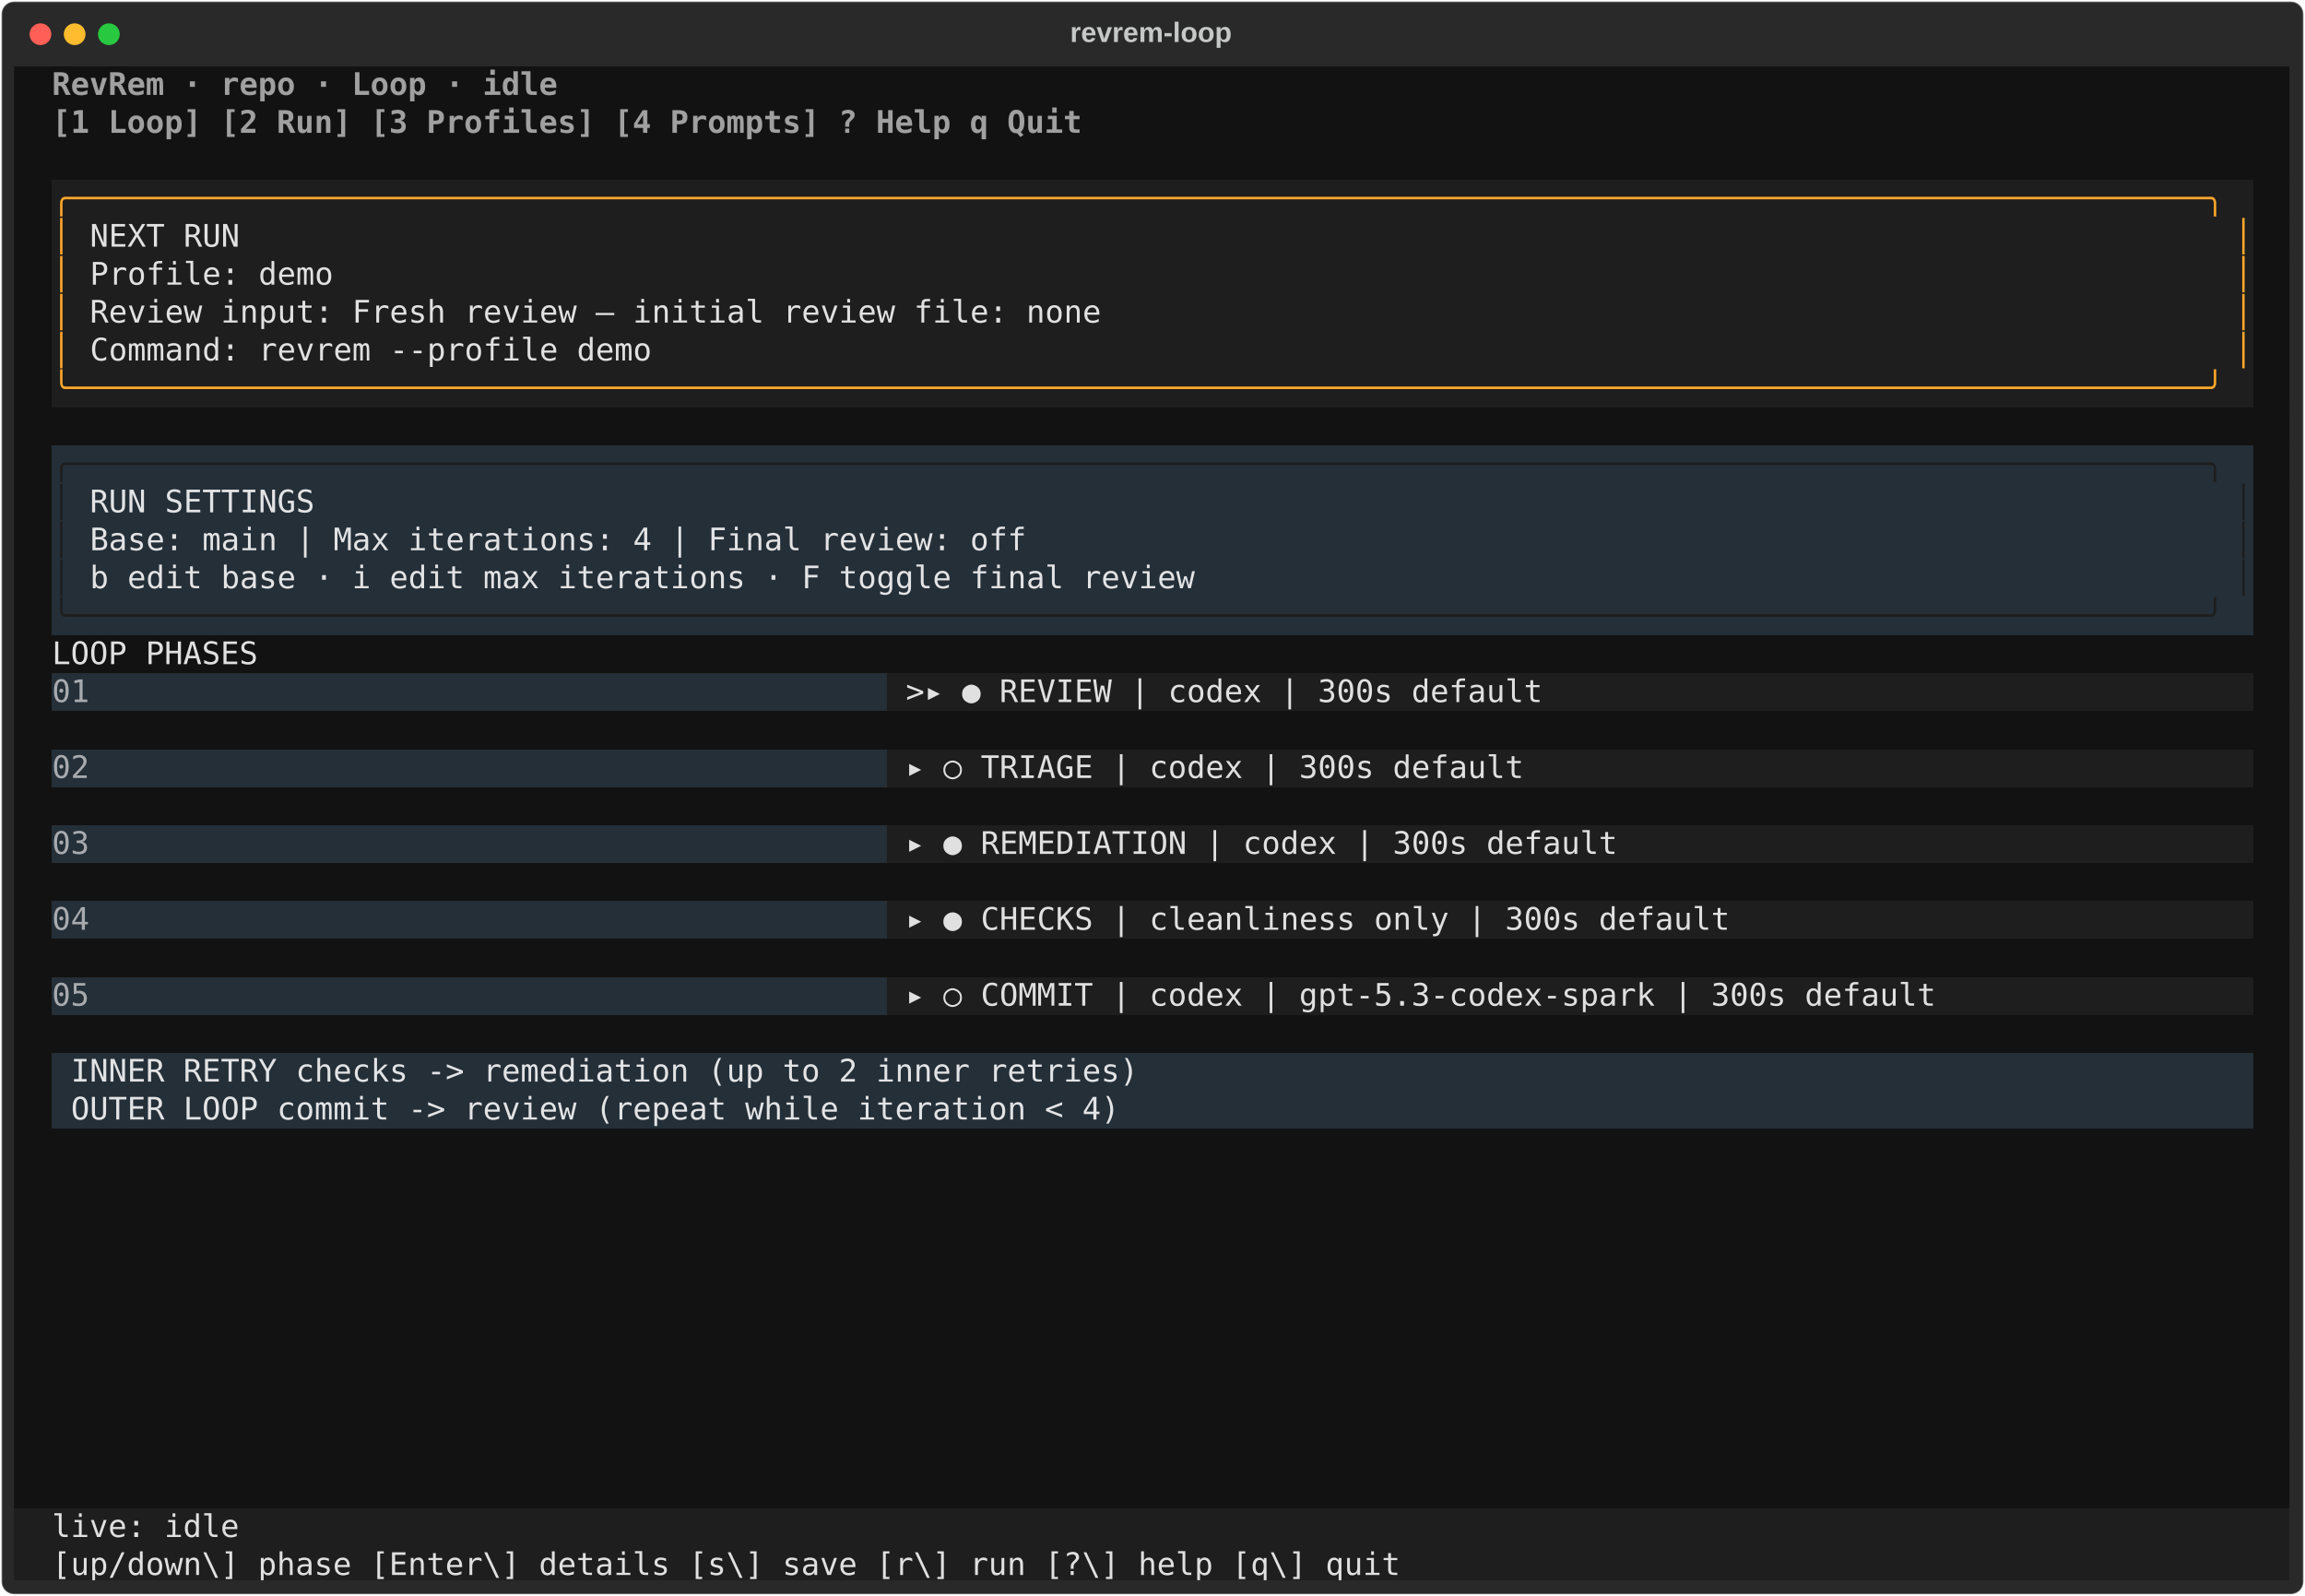
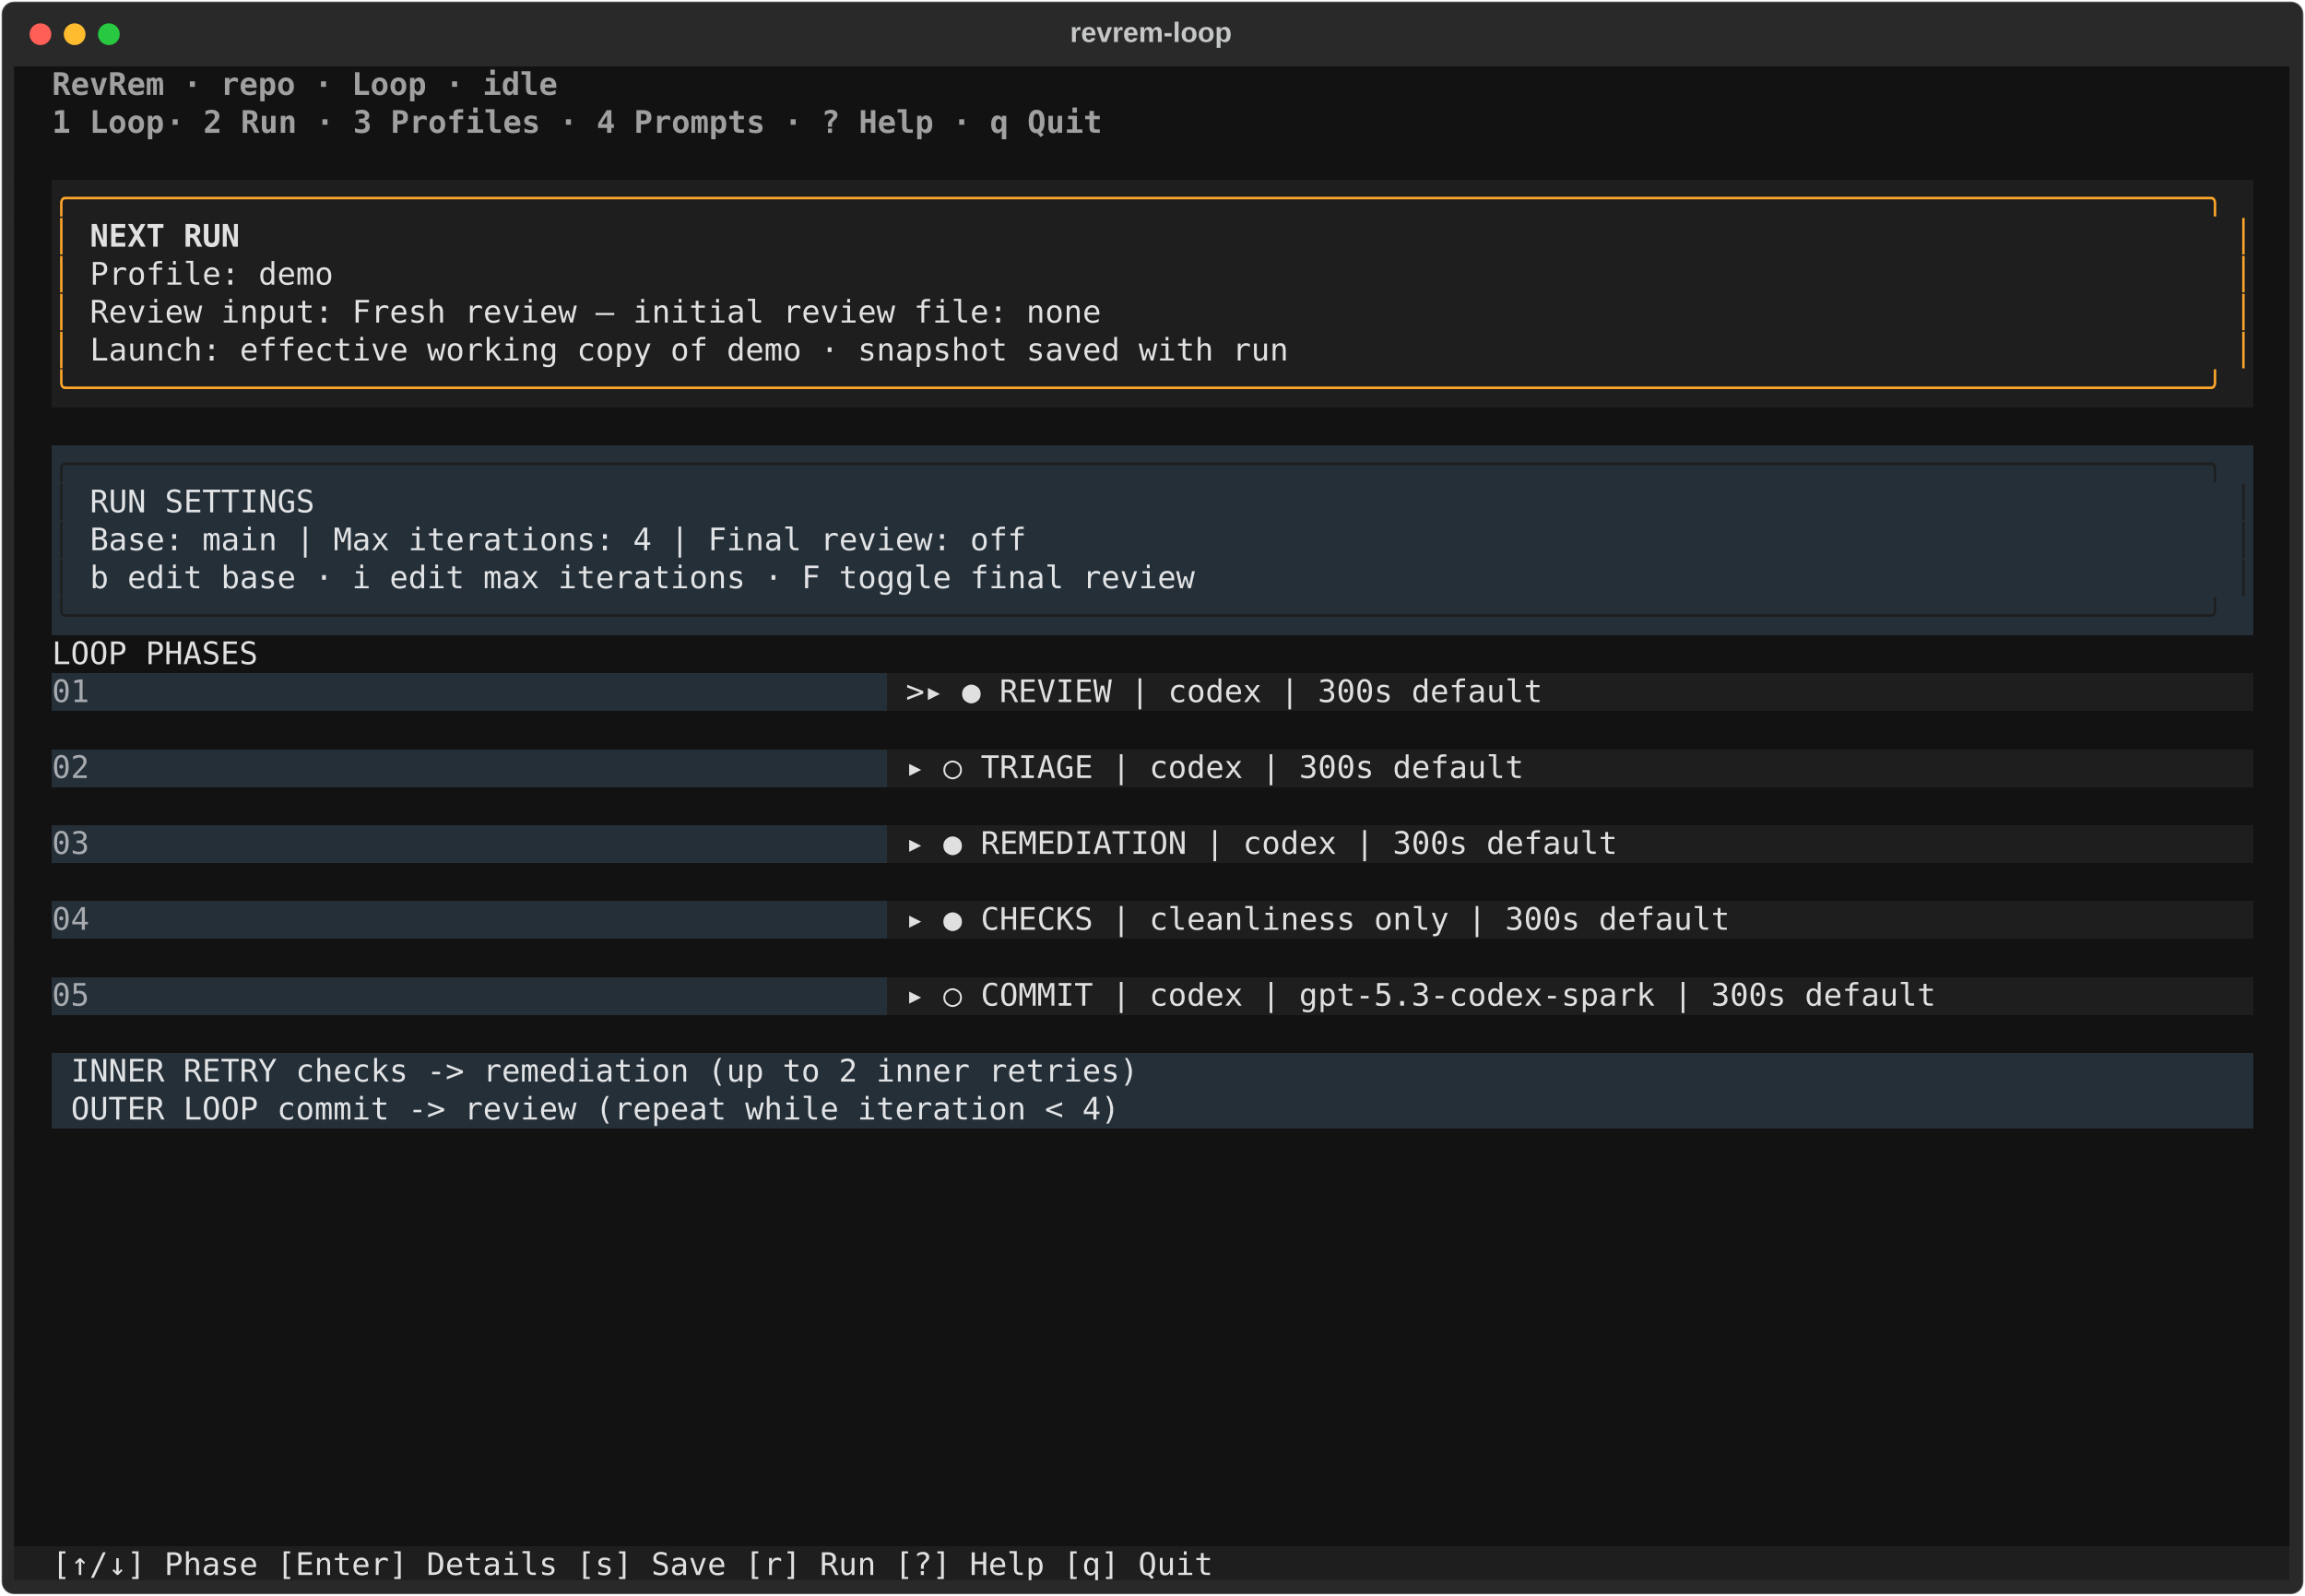
<svg xmlns="http://www.w3.org/2000/svg" class="rich-terminal" viewBox="0 0 1482 1026.0">
  <style>

    @font-face {
        font-family: "Fira Code";
        src: local("FiraCode-Regular"),
                url("https://cdnjs.cloudflare.com/ajax/libs/firacode/6.2.0/woff2/FiraCode-Regular.woff2") format("woff2"),
                url("https://cdnjs.cloudflare.com/ajax/libs/firacode/6.2.0/woff/FiraCode-Regular.woff") format("woff");
        font-style: normal;
        font-weight: 400;
    }
    @font-face {
        font-family: "Fira Code";
        src: local("FiraCode-Bold"),
                url("https://cdnjs.cloudflare.com/ajax/libs/firacode/6.2.0/woff2/FiraCode-Bold.woff2") format("woff2"),
                url("https://cdnjs.cloudflare.com/ajax/libs/firacode/6.2.0/woff/FiraCode-Bold.woff") format("woff");
        font-style: bold;
        font-weight: 700;
    }

    .terminal-ID-matrix {
        font-family: Fira Code, monospace;
        font-size: 20px;
        line-height: 24.4px;
        font-variant-east-asian: full-width;
    }

    .terminal-ID-title {
        font-size: 18px;
        font-weight: bold;
        font-family: arial;
    }

    .terminal-ID-r1 { fill: #c5c8c6 }
.terminal-ID-r2 { fill: #a0a0a0;font-weight: bold }
.terminal-ID-r3 { fill: #fea62b }
- .terminal-ID-r4 { fill: #e1e1e1 }
- .terminal-ID-r5 { fill: #1e1e1e }
- .terminal-ID-r6 { fill: #e2e3e5 }
- .terminal-ID-r7 { fill: #e0e0e0 }
- .terminal-ID-r8 { fill: #a7abaf }
+ .terminal-ID-r4 { fill: #e1e1e1;font-weight: bold }
+ .terminal-ID-r5 { fill: #e1e1e1 }
+ .terminal-ID-r6 { fill: #1e1e1e }
+ .terminal-ID-r7 { fill: #e2e3e5 }
+ .terminal-ID-r8 { fill: #e0e0e0 }
+ .terminal-ID-r9 { fill: #a7abaf }
    </style>
  <defs>
    <clipPath id="terminal-ID-clip-terminal">
      <rect x="0" y="0" width="1463.0" height="975.0" />
    </clipPath>
    <clipPath id="terminal-ID-line-0">
      <rect x="0" y="1.5" width="1464" height="24.65" />
    </clipPath>
    <clipPath id="terminal-ID-line-1">
      <rect x="0" y="25.9" width="1464" height="24.65" />
    </clipPath>
    <clipPath id="terminal-ID-line-2">
      <rect x="0" y="50.3" width="1464" height="24.65" />
    </clipPath>
    <clipPath id="terminal-ID-line-3">
      <rect x="0" y="74.7" width="1464" height="24.65" />
    </clipPath>
    <clipPath id="terminal-ID-line-4">
      <rect x="0" y="99.1" width="1464" height="24.65" />
    </clipPath>
    <clipPath id="terminal-ID-line-5">
      <rect x="0" y="123.5" width="1464" height="24.65" />
    </clipPath>
    <clipPath id="terminal-ID-line-6">
      <rect x="0" y="147.9" width="1464" height="24.65" />
    </clipPath>
    <clipPath id="terminal-ID-line-7">
      <rect x="0" y="172.3" width="1464" height="24.65" />
    </clipPath>
    <clipPath id="terminal-ID-line-8">
      <rect x="0" y="196.7" width="1464" height="24.65" />
    </clipPath>
    <clipPath id="terminal-ID-line-9">
      <rect x="0" y="221.1" width="1464" height="24.65" />
    </clipPath>
    <clipPath id="terminal-ID-line-10">
      <rect x="0" y="245.5" width="1464" height="24.65" />
    </clipPath>
    <clipPath id="terminal-ID-line-11">
      <rect x="0" y="269.9" width="1464" height="24.65" />
    </clipPath>
    <clipPath id="terminal-ID-line-12">
      <rect x="0" y="294.3" width="1464" height="24.65" />
    </clipPath>
    <clipPath id="terminal-ID-line-13">
      <rect x="0" y="318.7" width="1464" height="24.65" />
    </clipPath>
    <clipPath id="terminal-ID-line-14">
      <rect x="0" y="343.1" width="1464" height="24.65" />
    </clipPath>
    <clipPath id="terminal-ID-line-15">
      <rect x="0" y="367.5" width="1464" height="24.65" />
    </clipPath>
    <clipPath id="terminal-ID-line-16">
      <rect x="0" y="391.9" width="1464" height="24.65" />
    </clipPath>
    <clipPath id="terminal-ID-line-17">
      <rect x="0" y="416.3" width="1464" height="24.65" />
    </clipPath>
    <clipPath id="terminal-ID-line-18">
      <rect x="0" y="440.7" width="1464" height="24.65" />
    </clipPath>
    <clipPath id="terminal-ID-line-19">
      <rect x="0" y="465.1" width="1464" height="24.65" />
    </clipPath>
    <clipPath id="terminal-ID-line-20">
      <rect x="0" y="489.5" width="1464" height="24.65" />
    </clipPath>
    <clipPath id="terminal-ID-line-21">
      <rect x="0" y="513.9" width="1464" height="24.65" />
    </clipPath>
    <clipPath id="terminal-ID-line-22">
      <rect x="0" y="538.3" width="1464" height="24.65" />
    </clipPath>
    <clipPath id="terminal-ID-line-23">
      <rect x="0" y="562.7" width="1464" height="24.65" />
    </clipPath>
    <clipPath id="terminal-ID-line-24">
      <rect x="0" y="587.1" width="1464" height="24.65" />
    </clipPath>
    <clipPath id="terminal-ID-line-25">
      <rect x="0" y="611.5" width="1464" height="24.65" />
    </clipPath>
    <clipPath id="terminal-ID-line-26">
      <rect x="0" y="635.9" width="1464" height="24.65" />
    </clipPath>
    <clipPath id="terminal-ID-line-27">
      <rect x="0" y="660.3" width="1464" height="24.65" />
    </clipPath>
    <clipPath id="terminal-ID-line-28">
      <rect x="0" y="684.7" width="1464" height="24.65" />
    </clipPath>
    <clipPath id="terminal-ID-line-29">
      <rect x="0" y="709.1" width="1464" height="24.65" />
    </clipPath>
    <clipPath id="terminal-ID-line-30">
      <rect x="0" y="733.5" width="1464" height="24.65" />
    </clipPath>
    <clipPath id="terminal-ID-line-31">
      <rect x="0" y="757.9" width="1464" height="24.65" />
    </clipPath>
    <clipPath id="terminal-ID-line-32">
      <rect x="0" y="782.3" width="1464" height="24.65" />
    </clipPath>
    <clipPath id="terminal-ID-line-33">
      <rect x="0" y="806.7" width="1464" height="24.65" />
    </clipPath>
    <clipPath id="terminal-ID-line-34">
      <rect x="0" y="831.1" width="1464" height="24.65" />
    </clipPath>
    <clipPath id="terminal-ID-line-35">
      <rect x="0" y="855.5" width="1464" height="24.65" />
    </clipPath>
    <clipPath id="terminal-ID-line-36">
      <rect x="0" y="879.9" width="1464" height="24.65" />
    </clipPath>
    <clipPath id="terminal-ID-line-37">
      <rect x="0" y="904.3" width="1464" height="24.65" />
    </clipPath>
    <clipPath id="terminal-ID-line-38">
      <rect x="0" y="928.7" width="1464" height="24.65" />
    </clipPath>
  </defs>
  <rect fill="#292929" stroke="rgba(255,255,255,0.35)" stroke-width="1" x="1" y="1" width="1480" height="1024" rx="8" />
  <text class="terminal-ID-title" fill="#c5c8c6" text-anchor="middle" x="740" y="27">revrem-loop</text>
  <g transform="translate(26,22)">
    <circle cx="0" cy="0" r="7" fill="#ff5f57" />
    <circle cx="22" cy="0" r="7" fill="#febc2e" />
    <circle cx="44" cy="0" r="7" fill="#28c840" />
  </g>
  <g transform="translate(9, 41)" clip-path="url(#terminal-ID-clip-terminal)">
    <rect fill="#121212" x="0" y="1.5" width="24.4" height="24.65" shape-rendering="crispEdges" />
    <rect fill="#121212" x="24.4" y="1.5" width="329.4" height="24.65" shape-rendering="crispEdges" />
    <rect fill="#121212" x="353.8" y="1.5" width="1110.2" height="24.65" shape-rendering="crispEdges" />
    <rect fill="#121212" x="0" y="25.9" width="24.4" height="24.65" shape-rendering="crispEdges" />
-     <rect fill="#121212" x="24.4" y="25.9" width="732" height="24.65" shape-rendering="crispEdges" />
-     <rect fill="#121212" x="756.4" y="25.9" width="707.6" height="24.65" shape-rendering="crispEdges" />
+     <rect fill="#121212" x="24.4" y="25.9" width="73.2" height="24.65" shape-rendering="crispEdges" />
+     <rect fill="#121212" x="97.6" y="25.9" width="622.2" height="24.65" shape-rendering="crispEdges" />
+     <rect fill="#121212" x="719.8" y="25.9" width="744.2" height="24.65" shape-rendering="crispEdges" />
    <rect fill="#121212" x="0" y="50.3" width="1464" height="24.65" shape-rendering="crispEdges" />
    <rect fill="#121212" x="0" y="74.7" width="24.4" height="24.65" shape-rendering="crispEdges" />
    <rect fill="#1e1e1e" x="24.4" y="74.7" width="1415.2" height="24.65" shape-rendering="crispEdges" />
    <rect fill="#121212" x="1439.6" y="74.7" width="24.4" height="24.65" shape-rendering="crispEdges" />
    <rect fill="#121212" x="0" y="99.1" width="24.4" height="24.65" shape-rendering="crispEdges" />
    <rect fill="#1e1e1e" x="24.4" y="99.1" width="12.2" height="24.65" shape-rendering="crispEdges" />
    <rect fill="#1e1e1e" x="36.6" y="99.1" width="12.2" height="24.65" shape-rendering="crispEdges" />
    <rect fill="#1e1e1e" x="48.8" y="99.1" width="97.6" height="24.65" shape-rendering="crispEdges" />
    <rect fill="#1e1e1e" x="146.4" y="99.1" width="1281" height="24.65" shape-rendering="crispEdges" />
    <rect fill="#1e1e1e" x="1427.4" y="99.1" width="12.2" height="24.65" shape-rendering="crispEdges" />
    <rect fill="#121212" x="1439.6" y="99.1" width="24.4" height="24.65" shape-rendering="crispEdges" />
    <rect fill="#121212" x="0" y="123.5" width="24.4" height="24.65" shape-rendering="crispEdges" />
    <rect fill="#1e1e1e" x="24.4" y="123.5" width="12.2" height="24.65" shape-rendering="crispEdges" />
    <rect fill="#1e1e1e" x="36.6" y="123.5" width="12.2" height="24.65" shape-rendering="crispEdges" />
    <rect fill="#1e1e1e" x="48.8" y="123.5" width="158.6" height="24.65" shape-rendering="crispEdges" />
    <rect fill="#1e1e1e" x="207.4" y="123.5" width="1220" height="24.65" shape-rendering="crispEdges" />
    <rect fill="#1e1e1e" x="1427.4" y="123.5" width="12.2" height="24.65" shape-rendering="crispEdges" />
    <rect fill="#121212" x="1439.6" y="123.5" width="24.4" height="24.65" shape-rendering="crispEdges" />
    <rect fill="#121212" x="0" y="147.9" width="24.4" height="24.65" shape-rendering="crispEdges" />
    <rect fill="#1e1e1e" x="24.4" y="147.9" width="12.2" height="24.65" shape-rendering="crispEdges" />
    <rect fill="#1e1e1e" x="36.6" y="147.9" width="12.2" height="24.65" shape-rendering="crispEdges" />
    <rect fill="#1e1e1e" x="48.8" y="147.9" width="658.8" height="24.65" shape-rendering="crispEdges" />
    <rect fill="#1e1e1e" x="707.6" y="147.9" width="719.8" height="24.65" shape-rendering="crispEdges" />
    <rect fill="#1e1e1e" x="1427.4" y="147.9" width="12.2" height="24.65" shape-rendering="crispEdges" />
    <rect fill="#121212" x="1439.6" y="147.9" width="24.4" height="24.65" shape-rendering="crispEdges" />
    <rect fill="#121212" x="0" y="172.3" width="24.4" height="24.65" shape-rendering="crispEdges" />
    <rect fill="#1e1e1e" x="24.4" y="172.3" width="12.2" height="24.65" shape-rendering="crispEdges" />
    <rect fill="#1e1e1e" x="36.6" y="172.3" width="12.2" height="24.65" shape-rendering="crispEdges" />
-     <rect fill="#1e1e1e" x="48.8" y="172.3" width="366" height="24.65" shape-rendering="crispEdges" />
-     <rect fill="#1e1e1e" x="414.8" y="172.3" width="1012.6" height="24.65" shape-rendering="crispEdges" />
+     <rect fill="#1e1e1e" x="48.8" y="172.3" width="780.8" height="24.65" shape-rendering="crispEdges" />
+     <rect fill="#1e1e1e" x="829.6" y="172.3" width="597.8" height="24.65" shape-rendering="crispEdges" />
    <rect fill="#1e1e1e" x="1427.4" y="172.3" width="12.2" height="24.65" shape-rendering="crispEdges" />
    <rect fill="#121212" x="1439.6" y="172.3" width="24.4" height="24.65" shape-rendering="crispEdges" />
    <rect fill="#121212" x="0" y="196.7" width="24.4" height="24.65" shape-rendering="crispEdges" />
    <rect fill="#1e1e1e" x="24.4" y="196.7" width="1415.2" height="24.65" shape-rendering="crispEdges" />
    <rect fill="#121212" x="1439.6" y="196.7" width="24.4" height="24.65" shape-rendering="crispEdges" />
    <rect fill="#121212" x="0" y="221.1" width="1464" height="24.65" shape-rendering="crispEdges" />
    <rect fill="#121212" x="0" y="245.5" width="24.4" height="24.65" shape-rendering="crispEdges" />
    <rect fill="#242f38" x="24.4" y="245.5" width="1415.2" height="24.65" shape-rendering="crispEdges" />
    <rect fill="#121212" x="1439.6" y="245.5" width="24.4" height="24.65" shape-rendering="crispEdges" />
    <rect fill="#121212" x="0" y="269.9" width="24.4" height="24.65" shape-rendering="crispEdges" />
    <rect fill="#242f38" x="24.4" y="269.9" width="12.2" height="24.65" shape-rendering="crispEdges" />
    <rect fill="#242f38" x="36.6" y="269.9" width="12.2" height="24.65" shape-rendering="crispEdges" />
    <rect fill="#242f38" x="48.8" y="269.9" width="146.4" height="24.65" shape-rendering="crispEdges" />
    <rect fill="#242f38" x="195.2" y="269.9" width="1232.2" height="24.65" shape-rendering="crispEdges" />
    <rect fill="#242f38" x="1427.4" y="269.9" width="12.2" height="24.65" shape-rendering="crispEdges" />
    <rect fill="#121212" x="1439.6" y="269.9" width="24.4" height="24.65" shape-rendering="crispEdges" />
    <rect fill="#121212" x="0" y="294.3" width="24.4" height="24.65" shape-rendering="crispEdges" />
    <rect fill="#242f38" x="24.4" y="294.3" width="12.2" height="24.65" shape-rendering="crispEdges" />
    <rect fill="#242f38" x="36.6" y="294.3" width="12.2" height="24.65" shape-rendering="crispEdges" />
    <rect fill="#242f38" x="48.8" y="294.3" width="610" height="24.65" shape-rendering="crispEdges" />
    <rect fill="#242f38" x="658.8" y="294.3" width="768.6" height="24.65" shape-rendering="crispEdges" />
    <rect fill="#242f38" x="1427.4" y="294.3" width="12.2" height="24.65" shape-rendering="crispEdges" />
    <rect fill="#121212" x="1439.6" y="294.3" width="24.4" height="24.65" shape-rendering="crispEdges" />
    <rect fill="#121212" x="0" y="318.7" width="24.4" height="24.65" shape-rendering="crispEdges" />
    <rect fill="#242f38" x="24.4" y="318.7" width="12.2" height="24.65" shape-rendering="crispEdges" />
    <rect fill="#242f38" x="36.6" y="318.7" width="12.2" height="24.65" shape-rendering="crispEdges" />
    <rect fill="#242f38" x="48.8" y="318.7" width="719.8" height="24.65" shape-rendering="crispEdges" />
    <rect fill="#242f38" x="768.6" y="318.7" width="658.8" height="24.65" shape-rendering="crispEdges" />
    <rect fill="#242f38" x="1427.4" y="318.7" width="12.2" height="24.65" shape-rendering="crispEdges" />
    <rect fill="#121212" x="1439.6" y="318.7" width="24.4" height="24.65" shape-rendering="crispEdges" />
    <rect fill="#121212" x="0" y="343.1" width="24.4" height="24.65" shape-rendering="crispEdges" />
    <rect fill="#242f38" x="24.4" y="343.1" width="1415.2" height="24.65" shape-rendering="crispEdges" />
    <rect fill="#121212" x="1439.6" y="343.1" width="24.4" height="24.65" shape-rendering="crispEdges" />
    <rect fill="#121212" x="0" y="367.5" width="24.4" height="24.65" shape-rendering="crispEdges" />
    <rect fill="#121212" x="24.4" y="367.5" width="134.2" height="24.65" shape-rendering="crispEdges" />
    <rect fill="#121212" x="158.6" y="367.5" width="1305.4" height="24.65" shape-rendering="crispEdges" />
    <rect fill="#121212" x="0" y="391.9" width="24.4" height="24.65" shape-rendering="crispEdges" />
    <rect fill="#242f38" x="24.4" y="391.9" width="24.4" height="24.65" shape-rendering="crispEdges" />
    <rect fill="#242f38" x="48.8" y="391.9" width="512.4" height="24.65" shape-rendering="crispEdges" />
    <rect fill="#1e1e1e" x="561.2" y="391.9" width="12.2" height="24.65" shape-rendering="crispEdges" />
    <rect fill="#1e1e1e" x="573.4" y="391.9" width="475.8" height="24.65" shape-rendering="crispEdges" />
    <rect fill="#1e1e1e" x="1049.2" y="391.9" width="390.4" height="24.65" shape-rendering="crispEdges" />
    <rect fill="#121212" x="1439.6" y="391.9" width="24.4" height="24.65" shape-rendering="crispEdges" />
    <rect fill="#121212" x="0" y="416.3" width="1464" height="24.65" shape-rendering="crispEdges" />
    <rect fill="#121212" x="0" y="440.7" width="24.4" height="24.65" shape-rendering="crispEdges" />
    <rect fill="#242f38" x="24.4" y="440.7" width="24.4" height="24.65" shape-rendering="crispEdges" />
    <rect fill="#242f38" x="48.8" y="440.7" width="512.4" height="24.65" shape-rendering="crispEdges" />
    <rect fill="#1e1e1e" x="561.2" y="440.7" width="12.2" height="24.65" shape-rendering="crispEdges" />
    <rect fill="#1e1e1e" x="573.4" y="440.7" width="475.8" height="24.65" shape-rendering="crispEdges" />
    <rect fill="#1e1e1e" x="1049.2" y="440.7" width="390.4" height="24.65" shape-rendering="crispEdges" />
    <rect fill="#121212" x="1439.6" y="440.7" width="24.4" height="24.65" shape-rendering="crispEdges" />
    <rect fill="#121212" x="0" y="465.1" width="1464" height="24.65" shape-rendering="crispEdges" />
    <rect fill="#121212" x="0" y="489.5" width="24.4" height="24.65" shape-rendering="crispEdges" />
    <rect fill="#242f38" x="24.4" y="489.5" width="24.4" height="24.65" shape-rendering="crispEdges" />
    <rect fill="#242f38" x="48.8" y="489.5" width="512.4" height="24.65" shape-rendering="crispEdges" />
    <rect fill="#1e1e1e" x="561.2" y="489.5" width="12.2" height="24.65" shape-rendering="crispEdges" />
    <rect fill="#1e1e1e" x="573.4" y="489.5" width="475.8" height="24.65" shape-rendering="crispEdges" />
    <rect fill="#1e1e1e" x="1049.2" y="489.5" width="390.4" height="24.65" shape-rendering="crispEdges" />
    <rect fill="#121212" x="1439.6" y="489.5" width="24.4" height="24.65" shape-rendering="crispEdges" />
    <rect fill="#121212" x="0" y="513.9" width="1464" height="24.65" shape-rendering="crispEdges" />
    <rect fill="#121212" x="0" y="538.3" width="24.4" height="24.65" shape-rendering="crispEdges" />
    <rect fill="#242f38" x="24.4" y="538.3" width="24.4" height="24.65" shape-rendering="crispEdges" />
    <rect fill="#242f38" x="48.8" y="538.3" width="512.4" height="24.65" shape-rendering="crispEdges" />
    <rect fill="#1e1e1e" x="561.2" y="538.3" width="12.2" height="24.65" shape-rendering="crispEdges" />
    <rect fill="#1e1e1e" x="573.4" y="538.3" width="610" height="24.65" shape-rendering="crispEdges" />
    <rect fill="#1e1e1e" x="1183.4" y="538.3" width="256.2" height="24.65" shape-rendering="crispEdges" />
    <rect fill="#121212" x="1439.6" y="538.3" width="24.4" height="24.65" shape-rendering="crispEdges" />
    <rect fill="#121212" x="0" y="562.7" width="1464" height="24.65" shape-rendering="crispEdges" />
    <rect fill="#121212" x="0" y="587.1" width="24.4" height="24.65" shape-rendering="crispEdges" />
    <rect fill="#242f38" x="24.4" y="587.1" width="24.4" height="24.65" shape-rendering="crispEdges" />
    <rect fill="#242f38" x="48.8" y="587.1" width="512.4" height="24.65" shape-rendering="crispEdges" />
    <rect fill="#1e1e1e" x="561.2" y="587.1" width="12.2" height="24.65" shape-rendering="crispEdges" />
    <rect fill="#1e1e1e" x="573.4" y="587.1" width="744.2" height="24.65" shape-rendering="crispEdges" />
    <rect fill="#1e1e1e" x="1317.6" y="587.1" width="122" height="24.65" shape-rendering="crispEdges" />
    <rect fill="#121212" x="1439.6" y="587.1" width="24.4" height="24.65" shape-rendering="crispEdges" />
    <rect fill="#121212" x="0" y="611.5" width="1464" height="24.65" shape-rendering="crispEdges" />
    <rect fill="#121212" x="0" y="635.9" width="24.4" height="24.65" shape-rendering="crispEdges" />
    <rect fill="#242f38" x="24.4" y="635.9" width="12.2" height="24.65" shape-rendering="crispEdges" />
    <rect fill="#242f38" x="36.6" y="635.9" width="719.8" height="24.65" shape-rendering="crispEdges" />
    <rect fill="#242f38" x="756.4" y="635.9" width="683.2" height="24.65" shape-rendering="crispEdges" />
    <rect fill="#121212" x="1439.6" y="635.9" width="24.4" height="24.65" shape-rendering="crispEdges" />
    <rect fill="#121212" x="0" y="660.3" width="24.4" height="24.65" shape-rendering="crispEdges" />
    <rect fill="#242f38" x="24.4" y="660.3" width="12.2" height="24.65" shape-rendering="crispEdges" />
    <rect fill="#242f38" x="36.6" y="660.3" width="768.6" height="24.65" shape-rendering="crispEdges" />
    <rect fill="#242f38" x="805.2" y="660.3" width="634.4" height="24.65" shape-rendering="crispEdges" />
    <rect fill="#121212" x="1439.6" y="660.3" width="24.4" height="24.65" shape-rendering="crispEdges" />
    <rect fill="#121212" x="0" y="684.7" width="1464" height="24.65" shape-rendering="crispEdges" />
    <rect fill="#121212" x="0" y="709.1" width="1464" height="24.65" shape-rendering="crispEdges" />
    <rect fill="#121212" x="0" y="733.5" width="1464" height="24.65" shape-rendering="crispEdges" />
    <rect fill="#121212" x="0" y="757.9" width="1464" height="24.65" shape-rendering="crispEdges" />
    <rect fill="#121212" x="0" y="782.3" width="1464" height="24.65" shape-rendering="crispEdges" />
    <rect fill="#121212" x="0" y="806.7" width="1464" height="24.65" shape-rendering="crispEdges" />
    <rect fill="#121212" x="0" y="831.1" width="1464" height="24.65" shape-rendering="crispEdges" />
    <rect fill="#121212" x="0" y="855.5" width="1464" height="24.65" shape-rendering="crispEdges" />
    <rect fill="#121212" x="0" y="879.9" width="1464" height="24.65" shape-rendering="crispEdges" />
    <rect fill="#121212" x="0" y="904.3" width="1464" height="24.65" shape-rendering="crispEdges" />
-     <rect fill="#1e1e1e" x="0" y="928.7" width="24.4" height="24.65" shape-rendering="crispEdges" />
-     <rect fill="#1e1e1e" x="24.4" y="928.7" width="122" height="24.65" shape-rendering="crispEdges" />
-     <rect fill="#1e1e1e" x="146.4" y="928.7" width="1317.6" height="24.65" shape-rendering="crispEdges" />
+     <rect fill="#121212" x="0" y="928.7" width="1464" height="24.65" shape-rendering="crispEdges" />
    <rect fill="#1e1e1e" x="0" y="953.1" width="24.4" height="24.65" shape-rendering="crispEdges" />
-     <rect fill="#1e1e1e" x="24.4" y="953.1" width="878.4" height="24.65" shape-rendering="crispEdges" />
-     <rect fill="#1e1e1e" x="902.8" y="953.1" width="561.2" height="24.65" shape-rendering="crispEdges" />
+     <rect fill="#1e1e1e" x="24.4" y="953.1" width="817.4" height="24.65" shape-rendering="crispEdges" />
+     <rect fill="#1e1e1e" x="841.8" y="953.1" width="622.2" height="24.65" shape-rendering="crispEdges" />
    <g class="terminal-ID-matrix">
      <text class="terminal-ID-r2" x="24.4" y="20" textLength="329.4" clip-path="url(#terminal-ID-line-0)">RevRem · repo · Loop · idle</text>
      <text class="terminal-ID-r1" x="1464" y="20" textLength="12.2" clip-path="url(#terminal-ID-line-0)">
</text>
-       <text class="terminal-ID-r2" x="24.4" y="44.4" textLength="732" clip-path="url(#terminal-ID-line-1)">[1 Loop]  [2 Run]  [3 Profiles]  [4 Prompts]  ? Help  q Quit</text>
+       <text class="terminal-ID-r2" x="24.4" y="44.4" textLength="73.2" clip-path="url(#terminal-ID-line-1)">1 Loop</text>
+       <text class="terminal-ID-r2" x="97.6" y="44.4" textLength="622.2" clip-path="url(#terminal-ID-line-1)"> · 2 Run · 3 Profiles · 4 Prompts · ? Help · q Quit</text>
      <text class="terminal-ID-r1" x="1464" y="44.4" textLength="12.2" clip-path="url(#terminal-ID-line-1)">
</text>
      <text class="terminal-ID-r1" x="1464" y="68.8" textLength="12.2" clip-path="url(#terminal-ID-line-2)">
</text>
      <text class="terminal-ID-r3" x="24.4" y="93.2" textLength="1415.2" clip-path="url(#terminal-ID-line-3)">╭──────────────────────────────────────────────────────────────────────────────────────────────────────────────────╮</text>
      <text class="terminal-ID-r1" x="1464" y="93.2" textLength="12.2" clip-path="url(#terminal-ID-line-3)">
</text>
      <text class="terminal-ID-r3" x="24.4" y="117.6" textLength="12.2" clip-path="url(#terminal-ID-line-4)">│</text>
      <text class="terminal-ID-r4" x="48.8" y="117.6" textLength="97.6" clip-path="url(#terminal-ID-line-4)">NEXT RUN</text>
      <text class="terminal-ID-r3" x="1427.4" y="117.6" textLength="12.2" clip-path="url(#terminal-ID-line-4)">│</text>
      <text class="terminal-ID-r1" x="1464" y="117.6" textLength="12.2" clip-path="url(#terminal-ID-line-4)">
</text>
      <text class="terminal-ID-r3" x="24.4" y="142" textLength="12.2" clip-path="url(#terminal-ID-line-5)">│</text>
-       <text class="terminal-ID-r4" x="48.8" y="142" textLength="158.6" clip-path="url(#terminal-ID-line-5)">Profile: demo</text>
+       <text class="terminal-ID-r5" x="48.8" y="142" textLength="158.6" clip-path="url(#terminal-ID-line-5)">Profile: demo</text>
      <text class="terminal-ID-r3" x="1427.4" y="142" textLength="12.2" clip-path="url(#terminal-ID-line-5)">│</text>
      <text class="terminal-ID-r1" x="1464" y="142" textLength="12.2" clip-path="url(#terminal-ID-line-5)">
</text>
      <text class="terminal-ID-r3" x="24.4" y="166.4" textLength="12.2" clip-path="url(#terminal-ID-line-6)">│</text>
-       <text class="terminal-ID-r4" x="48.8" y="166.4" textLength="658.8" clip-path="url(#terminal-ID-line-6)">Review input: Fresh review — initial review file: none</text>
+       <text class="terminal-ID-r5" x="48.8" y="166.4" textLength="658.8" clip-path="url(#terminal-ID-line-6)">Review input: Fresh review — initial review file: none</text>
      <text class="terminal-ID-r3" x="1427.4" y="166.4" textLength="12.2" clip-path="url(#terminal-ID-line-6)">│</text>
      <text class="terminal-ID-r1" x="1464" y="166.4" textLength="12.2" clip-path="url(#terminal-ID-line-6)">
</text>
      <text class="terminal-ID-r3" x="24.4" y="190.8" textLength="12.2" clip-path="url(#terminal-ID-line-7)">│</text>
-       <text class="terminal-ID-r4" x="48.8" y="190.8" textLength="366" clip-path="url(#terminal-ID-line-7)">Command: revrem --profile demo</text>
+       <text class="terminal-ID-r5" x="48.8" y="190.8" textLength="780.8" clip-path="url(#terminal-ID-line-7)">Launch: effective working copy of demo · snapshot saved with run</text>
      <text class="terminal-ID-r3" x="1427.4" y="190.8" textLength="12.2" clip-path="url(#terminal-ID-line-7)">│</text>
      <text class="terminal-ID-r1" x="1464" y="190.8" textLength="12.2" clip-path="url(#terminal-ID-line-7)">
</text>
      <text class="terminal-ID-r3" x="24.4" y="215.2" textLength="1415.2" clip-path="url(#terminal-ID-line-8)">╰──────────────────────────────────────────────────────────────────────────────────────────────────────────────────╯</text>
      <text class="terminal-ID-r1" x="1464" y="215.2" textLength="12.2" clip-path="url(#terminal-ID-line-8)">
</text>
      <text class="terminal-ID-r1" x="1464" y="239.6" textLength="12.2" clip-path="url(#terminal-ID-line-9)">
</text>
-       <text class="terminal-ID-r5" x="24.4" y="264" textLength="1415.2" clip-path="url(#terminal-ID-line-10)">╭──────────────────────────────────────────────────────────────────────────────────────────────────────────────────╮</text>
+       <text class="terminal-ID-r6" x="24.4" y="264" textLength="1415.2" clip-path="url(#terminal-ID-line-10)">╭──────────────────────────────────────────────────────────────────────────────────────────────────────────────────╮</text>
      <text class="terminal-ID-r1" x="1464" y="264" textLength="12.2" clip-path="url(#terminal-ID-line-10)">
</text>
-       <text class="terminal-ID-r5" x="24.4" y="288.4" textLength="12.2" clip-path="url(#terminal-ID-line-11)">│</text>
-       <text class="terminal-ID-r6" x="48.8" y="288.4" textLength="146.4" clip-path="url(#terminal-ID-line-11)">RUN SETTINGS</text>
-       <text class="terminal-ID-r5" x="1427.4" y="288.4" textLength="12.2" clip-path="url(#terminal-ID-line-11)">│</text>
+       <text class="terminal-ID-r6" x="24.4" y="288.4" textLength="12.2" clip-path="url(#terminal-ID-line-11)">│</text>
+       <text class="terminal-ID-r7" x="48.8" y="288.4" textLength="146.4" clip-path="url(#terminal-ID-line-11)">RUN SETTINGS</text>
+       <text class="terminal-ID-r6" x="1427.4" y="288.4" textLength="12.2" clip-path="url(#terminal-ID-line-11)">│</text>
      <text class="terminal-ID-r1" x="1464" y="288.4" textLength="12.2" clip-path="url(#terminal-ID-line-11)">
</text>
-       <text class="terminal-ID-r5" x="24.4" y="312.8" textLength="12.2" clip-path="url(#terminal-ID-line-12)">│</text>
-       <text class="terminal-ID-r6" x="48.8" y="312.8" textLength="610" clip-path="url(#terminal-ID-line-12)">Base: main | Max iterations: 4 | Final review: off</text>
-       <text class="terminal-ID-r5" x="1427.4" y="312.8" textLength="12.2" clip-path="url(#terminal-ID-line-12)">│</text>
+       <text class="terminal-ID-r6" x="24.4" y="312.8" textLength="12.2" clip-path="url(#terminal-ID-line-12)">│</text>
+       <text class="terminal-ID-r7" x="48.8" y="312.8" textLength="610" clip-path="url(#terminal-ID-line-12)">Base: main | Max iterations: 4 | Final review: off</text>
+       <text class="terminal-ID-r6" x="1427.4" y="312.8" textLength="12.2" clip-path="url(#terminal-ID-line-12)">│</text>
      <text class="terminal-ID-r1" x="1464" y="312.8" textLength="12.2" clip-path="url(#terminal-ID-line-12)">
</text>
-       <text class="terminal-ID-r5" x="24.4" y="337.2" textLength="12.2" clip-path="url(#terminal-ID-line-13)">│</text>
-       <text class="terminal-ID-r6" x="48.8" y="337.2" textLength="719.8" clip-path="url(#terminal-ID-line-13)">b edit base · i edit max iterations · F toggle final review</text>
-       <text class="terminal-ID-r5" x="1427.4" y="337.2" textLength="12.2" clip-path="url(#terminal-ID-line-13)">│</text>
+       <text class="terminal-ID-r6" x="24.4" y="337.2" textLength="12.2" clip-path="url(#terminal-ID-line-13)">│</text>
+       <text class="terminal-ID-r7" x="48.8" y="337.2" textLength="719.8" clip-path="url(#terminal-ID-line-13)">b edit base · i edit max iterations · F toggle final review</text>
+       <text class="terminal-ID-r6" x="1427.4" y="337.2" textLength="12.2" clip-path="url(#terminal-ID-line-13)">│</text>
      <text class="terminal-ID-r1" x="1464" y="337.2" textLength="12.2" clip-path="url(#terminal-ID-line-13)">
</text>
-       <text class="terminal-ID-r5" x="24.4" y="361.6" textLength="1415.2" clip-path="url(#terminal-ID-line-14)">╰──────────────────────────────────────────────────────────────────────────────────────────────────────────────────╯</text>
+       <text class="terminal-ID-r6" x="24.4" y="361.6" textLength="1415.2" clip-path="url(#terminal-ID-line-14)">╰──────────────────────────────────────────────────────────────────────────────────────────────────────────────────╯</text>
      <text class="terminal-ID-r1" x="1464" y="361.6" textLength="12.2" clip-path="url(#terminal-ID-line-14)">
</text>
-       <text class="terminal-ID-r7" x="24.4" y="386" textLength="134.2" clip-path="url(#terminal-ID-line-15)">LOOP PHASES</text>
+       <text class="terminal-ID-r8" x="24.4" y="386" textLength="134.2" clip-path="url(#terminal-ID-line-15)">LOOP PHASES</text>
      <text class="terminal-ID-r1" x="1464" y="386" textLength="12.2" clip-path="url(#terminal-ID-line-15)">
</text>
-       <text class="terminal-ID-r8" x="24.4" y="410.4" textLength="24.4" clip-path="url(#terminal-ID-line-16)">01</text>
-       <text class="terminal-ID-r7" x="573.4" y="410.4" textLength="475.8" clip-path="url(#terminal-ID-line-16)">&gt;▸ ● REVIEW      | codex | 300s default</text>
+       <text class="terminal-ID-r9" x="24.4" y="410.4" textLength="24.4" clip-path="url(#terminal-ID-line-16)">01</text>
+       <text class="terminal-ID-r8" x="573.4" y="410.4" textLength="475.8" clip-path="url(#terminal-ID-line-16)">&gt;▸ ● REVIEW      | codex | 300s default</text>
      <text class="terminal-ID-r1" x="1464" y="410.4" textLength="12.2" clip-path="url(#terminal-ID-line-16)">
</text>
      <text class="terminal-ID-r1" x="1464" y="434.8" textLength="12.2" clip-path="url(#terminal-ID-line-17)">
</text>
-       <text class="terminal-ID-r8" x="24.4" y="459.2" textLength="24.4" clip-path="url(#terminal-ID-line-18)">02</text>
-       <text class="terminal-ID-r7" x="573.4" y="459.2" textLength="475.8" clip-path="url(#terminal-ID-line-18)"> ▸ ○ TRIAGE      | codex | 300s default</text>
+       <text class="terminal-ID-r9" x="24.4" y="459.2" textLength="24.4" clip-path="url(#terminal-ID-line-18)">02</text>
+       <text class="terminal-ID-r8" x="573.4" y="459.2" textLength="475.8" clip-path="url(#terminal-ID-line-18)"> ▸ ○ TRIAGE      | codex | 300s default</text>
      <text class="terminal-ID-r1" x="1464" y="459.2" textLength="12.2" clip-path="url(#terminal-ID-line-18)">
</text>
      <text class="terminal-ID-r1" x="1464" y="483.6" textLength="12.2" clip-path="url(#terminal-ID-line-19)">
</text>
-       <text class="terminal-ID-r8" x="24.4" y="508" textLength="24.4" clip-path="url(#terminal-ID-line-20)">03</text>
-       <text class="terminal-ID-r7" x="573.4" y="508" textLength="475.8" clip-path="url(#terminal-ID-line-20)"> ▸ ● REMEDIATION | codex | 300s default</text>
+       <text class="terminal-ID-r9" x="24.4" y="508" textLength="24.4" clip-path="url(#terminal-ID-line-20)">03</text>
+       <text class="terminal-ID-r8" x="573.4" y="508" textLength="475.8" clip-path="url(#terminal-ID-line-20)"> ▸ ● REMEDIATION | codex | 300s default</text>
      <text class="terminal-ID-r1" x="1464" y="508" textLength="12.2" clip-path="url(#terminal-ID-line-20)">
</text>
      <text class="terminal-ID-r1" x="1464" y="532.4" textLength="12.2" clip-path="url(#terminal-ID-line-21)">
</text>
-       <text class="terminal-ID-r8" x="24.4" y="556.8" textLength="24.4" clip-path="url(#terminal-ID-line-22)">04</text>
-       <text class="terminal-ID-r7" x="573.4" y="556.8" textLength="610" clip-path="url(#terminal-ID-line-22)"> ▸ ● CHECKS      | cleanliness only | 300s default</text>
+       <text class="terminal-ID-r9" x="24.4" y="556.8" textLength="24.4" clip-path="url(#terminal-ID-line-22)">04</text>
+       <text class="terminal-ID-r8" x="573.4" y="556.8" textLength="610" clip-path="url(#terminal-ID-line-22)"> ▸ ● CHECKS      | cleanliness only | 300s default</text>
      <text class="terminal-ID-r1" x="1464" y="556.8" textLength="12.2" clip-path="url(#terminal-ID-line-22)">
</text>
      <text class="terminal-ID-r1" x="1464" y="581.2" textLength="12.2" clip-path="url(#terminal-ID-line-23)">
</text>
-       <text class="terminal-ID-r8" x="24.4" y="605.6" textLength="24.4" clip-path="url(#terminal-ID-line-24)">05</text>
-       <text class="terminal-ID-r7" x="573.4" y="605.6" textLength="744.2" clip-path="url(#terminal-ID-line-24)"> ▸ ○ COMMIT      | codex | gpt-5.3-codex-spark | 300s default</text>
+       <text class="terminal-ID-r9" x="24.4" y="605.6" textLength="24.4" clip-path="url(#terminal-ID-line-24)">05</text>
+       <text class="terminal-ID-r8" x="573.4" y="605.6" textLength="744.2" clip-path="url(#terminal-ID-line-24)"> ▸ ○ COMMIT      | codex | gpt-5.3-codex-spark | 300s default</text>
      <text class="terminal-ID-r1" x="1464" y="605.6" textLength="12.2" clip-path="url(#terminal-ID-line-24)">
</text>
      <text class="terminal-ID-r1" x="1464" y="630" textLength="12.2" clip-path="url(#terminal-ID-line-25)">
</text>
-       <text class="terminal-ID-r6" x="36.6" y="654.4" textLength="719.8" clip-path="url(#terminal-ID-line-26)">INNER RETRY  checks -&gt; remediation  (up to 2 inner retries)</text>
+       <text class="terminal-ID-r7" x="36.6" y="654.4" textLength="719.8" clip-path="url(#terminal-ID-line-26)">INNER RETRY  checks -&gt; remediation  (up to 2 inner retries)</text>
      <text class="terminal-ID-r1" x="1464" y="654.4" textLength="12.2" clip-path="url(#terminal-ID-line-26)">
</text>
-       <text class="terminal-ID-r6" x="36.6" y="678.8" textLength="768.6" clip-path="url(#terminal-ID-line-27)">OUTER LOOP   commit -&gt; review      (repeat while iteration &lt; 4)</text>
+       <text class="terminal-ID-r7" x="36.6" y="678.8" textLength="768.6" clip-path="url(#terminal-ID-line-27)">OUTER LOOP   commit -&gt; review      (repeat while iteration &lt; 4)</text>
      <text class="terminal-ID-r1" x="1464" y="678.8" textLength="12.2" clip-path="url(#terminal-ID-line-27)">
</text>
      <text class="terminal-ID-r1" x="1464" y="703.2" textLength="12.2" clip-path="url(#terminal-ID-line-28)">
</text>
      <text class="terminal-ID-r1" x="1464" y="727.6" textLength="12.2" clip-path="url(#terminal-ID-line-29)">
</text>
      <text class="terminal-ID-r1" x="1464" y="752" textLength="12.2" clip-path="url(#terminal-ID-line-30)">
</text>
      <text class="terminal-ID-r1" x="1464" y="776.4" textLength="12.2" clip-path="url(#terminal-ID-line-31)">
</text>
      <text class="terminal-ID-r1" x="1464" y="800.8" textLength="12.2" clip-path="url(#terminal-ID-line-32)">
</text>
      <text class="terminal-ID-r1" x="1464" y="825.2" textLength="12.2" clip-path="url(#terminal-ID-line-33)">
</text>
      <text class="terminal-ID-r1" x="1464" y="849.6" textLength="12.2" clip-path="url(#terminal-ID-line-34)">
</text>
      <text class="terminal-ID-r1" x="1464" y="874" textLength="12.2" clip-path="url(#terminal-ID-line-35)">
</text>
      <text class="terminal-ID-r1" x="1464" y="898.4" textLength="12.2" clip-path="url(#terminal-ID-line-36)">
</text>
      <text class="terminal-ID-r1" x="1464" y="922.8" textLength="12.2" clip-path="url(#terminal-ID-line-37)">
</text>
-       <text class="terminal-ID-r7" x="24.4" y="947.2" textLength="122" clip-path="url(#terminal-ID-line-38)">live: idle</text>
      <text class="terminal-ID-r1" x="1464" y="947.2" textLength="12.2" clip-path="url(#terminal-ID-line-38)">
</text>
-       <text class="terminal-ID-r7" x="24.4" y="971.6" textLength="878.4" clip-path="url(#terminal-ID-line-39)">[up/down\] phase [Enter\] details [s\] save [r\] run [?\] help [q\] quit</text>
+       <text class="terminal-ID-r8" x="24.4" y="971.6" textLength="817.4" clip-path="url(#terminal-ID-line-39)">[↑/↓] Phase  [Enter] Details  [s] Save  [r] Run  [?] Help  [q] Quit</text>
    </g>
  </g>
</svg>
